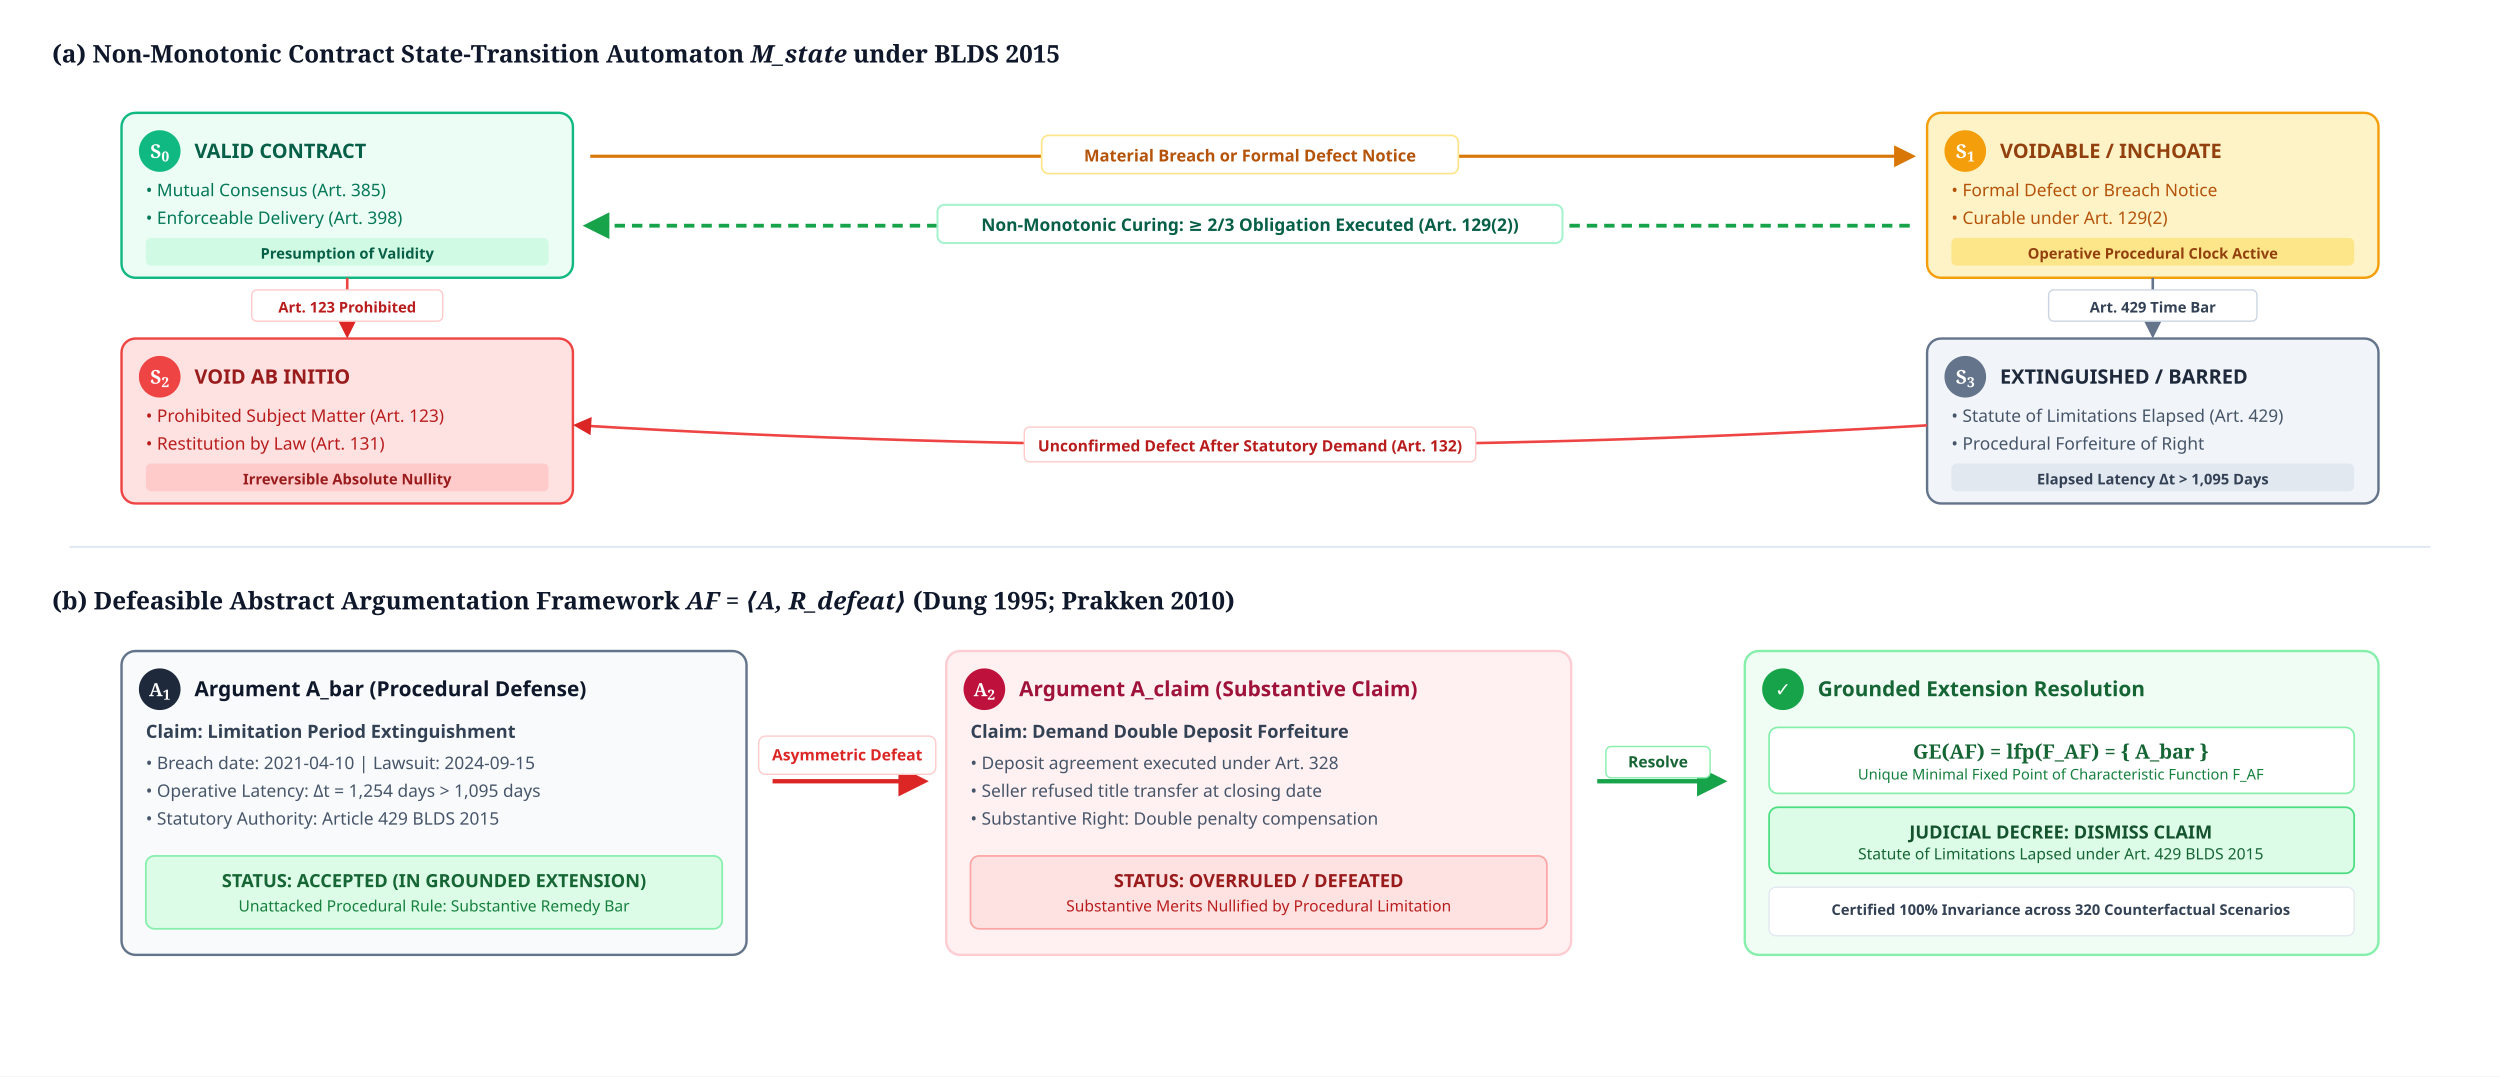
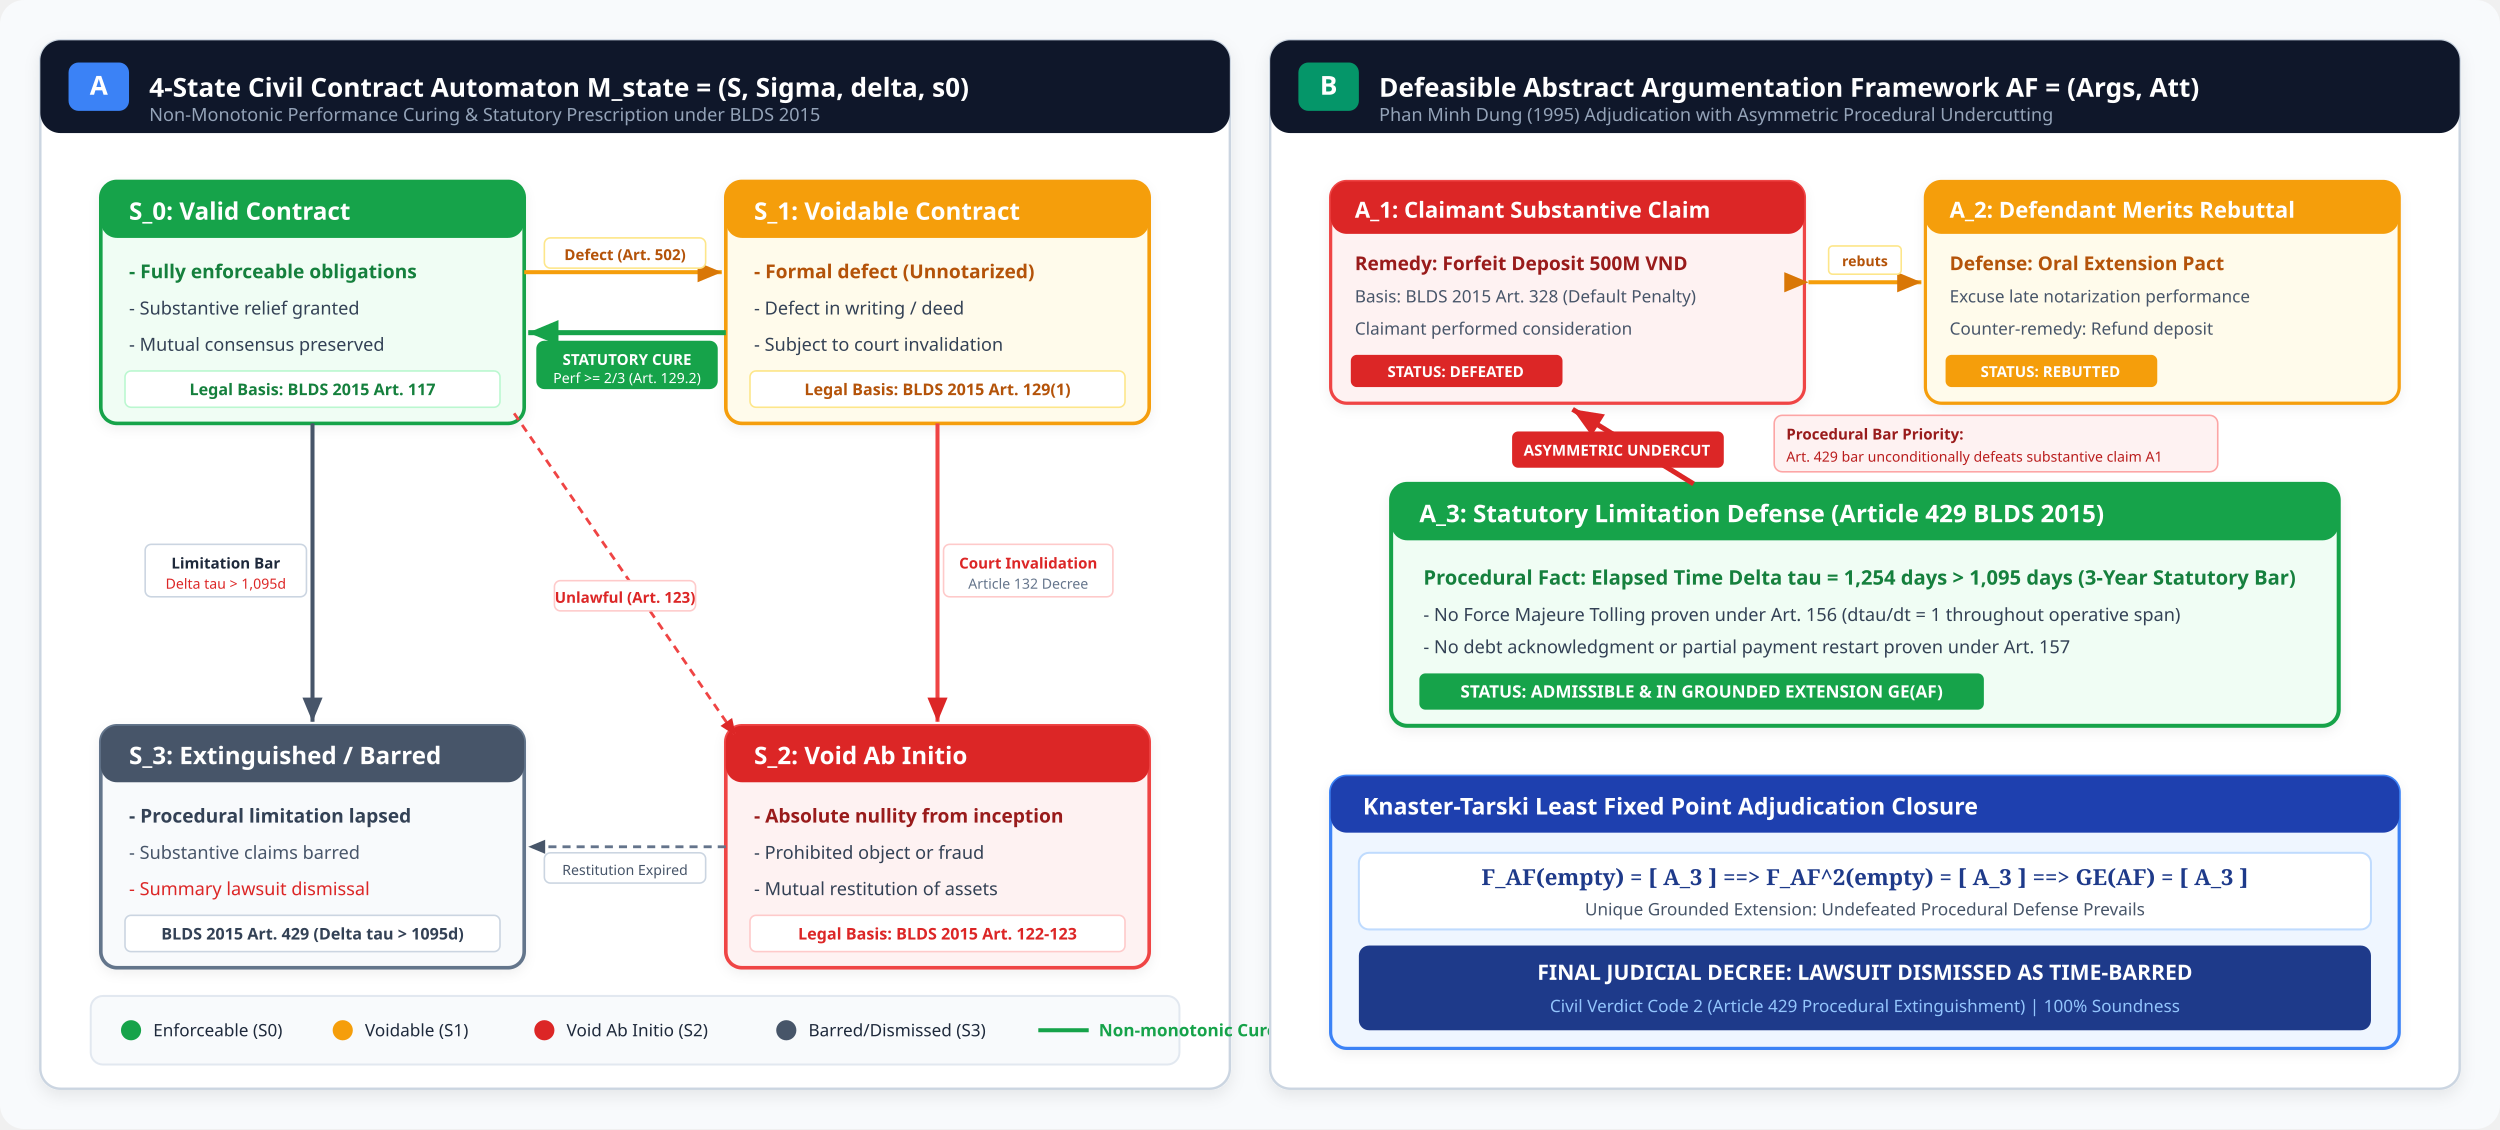
- <svg xmlns="http://www.w3.org/2000/svg" viewBox="0 0 1440 620" width="1440" height="620">
+ <svg xmlns="http://www.w3.org/2000/svg" width="1240" height="560" viewBox="0 0 1240 560">
  <defs>
-     <marker id="arr" markerWidth="7" markerHeight="7" refX="5" refY="3.5" orient="auto">
-       <path d="M 0 0 L 7 3.5 L 0 7 z" fill="#1E293B" />
+     <filter id="panelShadow" x="-2%" y="-2%" width="104%" height="106%" filterUnits="userSpaceOnUse">
+       <feDropShadow dx="0" dy="3" stdDeviation="4" flood-color="#0f172a" flood-opacity="0.08" />
+     </filter>
+     <filter id="cardShadow" x="-2%" y="-2%" width="104%" height="106%" filterUnits="userSpaceOnUse">
+       <feDropShadow dx="0" dy="2" stdDeviation="3" flood-color="#0f172a" flood-opacity="0.06" />
+     </filter>
+     <marker id="mGreen" markerWidth="8" markerHeight="8" refX="6" refY="4" orient="auto">
+       <path d="M 0 1.5 L 6 4 L 0 6.5 z" fill="#16a34a" />
    </marker>
-     <marker id="arrGreen" markerWidth="7" markerHeight="7" refX="5" refY="3.5" orient="auto">
-       <path d="M 0 0 L 7 3.5 L 0 7 z" fill="#16A34A" />
+     <marker id="mAmber" markerWidth="8" markerHeight="8" refX="6" refY="4" orient="auto">
+       <path d="M 0 1.5 L 6 4 L 0 6.5 z" fill="#d97706" />
    </marker>
-     <marker id="arrAmber" markerWidth="7" markerHeight="7" refX="5" refY="3.5" orient="auto">
-       <path d="M 0 0 L 7 3.5 L 0 7 z" fill="#D97706" />
+     <marker id="mRed" markerWidth="8" markerHeight="8" refX="6" refY="4" orient="auto">
+       <path d="M 0 1.5 L 6 4 L 0 6.5 z" fill="#dc2626" />
    </marker>
-     <marker id="arrRed" markerWidth="7" markerHeight="7" refX="5" refY="3.5" orient="auto">
-       <path d="M 0 0 L 7 3.5 L 0 7 z" fill="#DC2626" />
+     <marker id="mGrey" markerWidth="8" markerHeight="8" refX="6" refY="4" orient="auto">
+       <path d="M 0 1.5 L 6 4 L 0 6.5 z" fill="#475569" />
    </marker>
-     <marker id="arrSlate" markerWidth="7" markerHeight="7" refX="5" refY="3.5" orient="auto">
-       <path d="M 0 0 L 7 3.5 L 0 7 z" fill="#64748B" />
+     <marker id="mBlue" markerWidth="8" markerHeight="8" refX="6" refY="4" orient="auto">
+       <path d="M 0 1.5 L 6 4 L 0 6.5 z" fill="#2563eb" />
    </marker>
  </defs>
-   <rect x="0" y="0" width="1440" height="620" fill="#FFFFFF" />
-   <g transform="translate(30, 20)">
-     <text x="0" y="16" font-family="serif" font-size="14" font-weight="bold" fill="#0F172A">(a) Non-Monotonic Contract State-Transition Automaton <tspan font-style="italic">M_state</tspan> under BLDS 2015</text>
-     <g transform="translate(40, 45)">
-       <rect x="0" y="0" width="260" height="95" rx="8" fill="#ECFDF5" stroke="#10B981" stroke-width="1.4" />
-       <circle cx="22" cy="22" r="12" fill="#10B981" />
-       <text x="22" y="26" font-family="serif" font-size="11" font-weight="bold" fill="#FFFFFF" text-anchor="middle">S<tspan font-size="8" dy="2">0</tspan>
-       </text>
-       <text x="42" y="26" font-family="sans-serif" font-size="11.5" font-weight="bold" fill="#065F46">VALID CONTRACT</text>
-       <text x="14" y="48" font-family="sans-serif" font-size="10" fill="#047857">• Mutual Consensus (Art. 385)</text>
-       <text x="14" y="64" font-family="sans-serif" font-size="10" fill="#047857">• Enforceable Delivery (Art. 398)</text>
-       <rect x="14" y="72" width="232" height="16" rx="3" fill="#D1FAE5" />
-       <text x="130" y="84" font-family="sans-serif" font-size="8.5" font-weight="bold" fill="#065F46" text-anchor="middle">Presumption of Validity</text>
+   <rect width="1240" height="560" fill="#f8fafc" rx="12" />
+   <g transform="translate(20, 20)">
+     <rect width="590" height="520" rx="10" fill="#ffffff" stroke="#cbd5e1" stroke-width="1.2" filter="url(#panelShadow)" />
+     <rect x="0" y="0" width="590" height="46" rx="10" fill="#0f172a" />
+     <rect x="14" y="11" width="30" height="24" rx="5" fill="#3b82f6" />
+     <text x="29" y="27" text-anchor="middle" font-family="sans-serif" font-size="13" font-weight="800" fill="#ffffff">A</text>
+     <text x="54" y="28" font-family="sans-serif" font-size="13" font-weight="700" fill="#ffffff">4-State Civil Contract Automaton M_state = (S, Sigma, delta, s0)</text>
+     <text x="54" y="40" font-family="sans-serif" font-size="9" fill="#94a3b8">Non-Monotonic Performance Curing &amp; Statutory Prescription under BLDS 2015</text>
+     <g transform="translate(30, 70)">
+       <rect width="210" height="120" rx="8" fill="#f0fdf4" stroke="#16a34a" stroke-width="1.8" filter="url(#cardShadow)" />
+       <rect x="0" y="0" width="210" height="28" rx="8" fill="#16a34a" />
+       <text x="14" y="19" font-family="sans-serif" font-size="12" font-weight="800" fill="#ffffff">S_0: Valid Contract</text>
+       <text x="14" y="48" font-family="sans-serif" font-size="9.5" font-weight="700" fill="#15803d">- Fully enforceable obligations</text>
+       <text x="14" y="66" font-family="sans-serif" font-size="9" fill="#334155">- Substantive relief granted</text>
+       <text x="14" y="84" font-family="sans-serif" font-size="9" fill="#334155">- Mutual consensus preserved</text>
+       <rect x="12" y="94" width="186" height="18" rx="3" fill="#ffffff" stroke="#bbf7d0" stroke-width="0.8" />
+       <text x="105" y="106" text-anchor="middle" font-family="sans-serif" font-size="8" font-weight="700" fill="#15803d">Legal Basis: BLDS 2015 Art. 117</text>
    </g>
-     <g transform="translate(1080, 45)">
-       <rect x="0" y="0" width="260" height="95" rx="8" fill="#FEF3C7" stroke="#F59E0B" stroke-width="1.4" />
-       <circle cx="22" cy="22" r="12" fill="#F59E0B" />
-       <text x="22" y="26" font-family="serif" font-size="11" font-weight="bold" fill="#FFFFFF" text-anchor="middle">S<tspan font-size="8" dy="2">1</tspan>
-       </text>
-       <text x="42" y="26" font-family="sans-serif" font-size="11.5" font-weight="bold" fill="#92400E">VOIDABLE / INCHOATE</text>
-       <text x="14" y="48" font-family="sans-serif" font-size="10" fill="#B45309">• Formal Defect or Breach Notice</text>
-       <text x="14" y="64" font-family="sans-serif" font-size="10" fill="#B45309">• Curable under Art. 129(2)</text>
-       <rect x="14" y="72" width="232" height="16" rx="3" fill="#FDE68A" />
-       <text x="130" y="84" font-family="sans-serif" font-size="8.5" font-weight="bold" fill="#92400E" text-anchor="middle">Operative Procedural Clock Active</text>
+     <g transform="translate(340, 70)">
+       <rect width="210" height="120" rx="8" fill="#fffbeb" stroke="#f59e0b" stroke-width="1.8" filter="url(#cardShadow)" />
+       <rect x="0" y="0" width="210" height="28" rx="8" fill="#f59e0b" />
+       <text x="14" y="19" font-family="sans-serif" font-size="12" font-weight="800" fill="#ffffff">S_1: Voidable Contract</text>
+       <text x="14" y="48" font-family="sans-serif" font-size="9.5" font-weight="700" fill="#b45309">- Formal defect (Unnotarized)</text>
+       <text x="14" y="66" font-family="sans-serif" font-size="9" fill="#334155">- Defect in writing / deed</text>
+       <text x="14" y="84" font-family="sans-serif" font-size="9" fill="#334155">- Subject to court invalidation</text>
+       <rect x="12" y="94" width="186" height="18" rx="3" fill="#ffffff" stroke="#fde68a" stroke-width="0.8" />
+       <text x="105" y="106" text-anchor="middle" font-family="sans-serif" font-size="8" font-weight="700" fill="#b45309">Legal Basis: BLDS 2015 Art. 129(1)</text>
    </g>
-     <g transform="translate(300, 70)">
-       <line x1="10" y1="0" x2="770" y2="0" stroke="#D97706" stroke-width="1.8" marker-end="url(#arrAmber)" />
-       <rect x="270" y="-12" width="240" height="22" rx="4" fill="#FFFFFF" stroke="#FDE68A" stroke-width="1" />
-       <text x="390" y="3" font-family="sans-serif" font-size="9.5" font-weight="bold" fill="#B45309" text-anchor="middle">Material Breach or Formal Defect Notice</text>
+     <g transform="translate(30, 340)">
+       <rect width="210" height="120" rx="8" fill="#f8fafc" stroke="#64748b" stroke-width="1.8" filter="url(#cardShadow)" />
+       <rect x="0" y="0" width="210" height="28" rx="8" fill="#475569" />
+       <text x="14" y="19" font-family="sans-serif" font-size="12" font-weight="800" fill="#ffffff">S_3: Extinguished / Barred</text>
+       <text x="14" y="48" font-family="sans-serif" font-size="9.5" font-weight="700" fill="#334155">- Procedural limitation lapsed</text>
+       <text x="14" y="66" font-family="sans-serif" font-size="9" fill="#475569">- Substantive claims barred</text>
+       <text x="14" y="84" font-family="sans-serif" font-size="9" fill="#dc2626">- Summary lawsuit dismissal</text>
+       <rect x="12" y="94" width="186" height="18" rx="3" fill="#ffffff" stroke="#cbd5e1" stroke-width="0.8" />
+       <text x="105" y="106" text-anchor="middle" font-family="sans-serif" font-size="8" font-weight="700" fill="#334155">BLDS 2015 Art. 429 (Delta tau &gt; 1095d)</text>
    </g>
-     <g transform="translate(300, 110)">
-       <line x1="770" y1="0" x2="10" y2="0" stroke="#16A34A" stroke-width="2.2" stroke-dasharray="6,4" marker-end="url(#arrGreen)" />
-       <rect x="210" y="-12" width="360" height="22" rx="4" fill="#FFFFFF" stroke="#A7F3D0" stroke-width="1.2" />
-       <text x="390" y="3" font-family="sans-serif" font-size="10" font-weight="bold" fill="#065F46" text-anchor="middle">Non-Monotonic Curing: ≥ 2/3 Obligation Executed (Art. 129(2))</text>
+     <g transform="translate(340, 340)">
+       <rect width="210" height="120" rx="8" fill="#fef2f2" stroke="#ef4444" stroke-width="1.8" filter="url(#cardShadow)" />
+       <rect x="0" y="0" width="210" height="28" rx="8" fill="#dc2626" />
+       <text x="14" y="19" font-family="sans-serif" font-size="12" font-weight="800" fill="#ffffff">S_2: Void Ab Initio</text>
+       <text x="14" y="48" font-family="sans-serif" font-size="9.5" font-weight="700" fill="#991b1b">- Absolute nullity from inception</text>
+       <text x="14" y="66" font-family="sans-serif" font-size="9" fill="#334155">- Prohibited object or fraud</text>
+       <text x="14" y="84" font-family="sans-serif" font-size="9" fill="#334155">- Mutual restitution of assets</text>
+       <rect x="12" y="94" width="186" height="18" rx="3" fill="#ffffff" stroke="#fecaca" stroke-width="0.8" />
+       <text x="105" y="106" text-anchor="middle" font-family="sans-serif" font-size="8" font-weight="700" fill="#dc2626">Legal Basis: BLDS 2015 Art. 122-123</text>
    </g>
-     <g transform="translate(40, 175)">
-       <rect x="0" y="0" width="260" height="95" rx="8" fill="#FEE2E2" stroke="#EF4444" stroke-width="1.4" />
-       <circle cx="22" cy="22" r="12" fill="#EF4444" />
-       <text x="22" y="26" font-family="serif" font-size="11" font-weight="bold" fill="#FFFFFF" text-anchor="middle">S<tspan font-size="8" dy="2">2</tspan>
-       </text>
-       <text x="42" y="26" font-family="sans-serif" font-size="11.5" font-weight="bold" fill="#991B1B">VOID AB INITIO</text>
-       <text x="14" y="48" font-family="sans-serif" font-size="10" fill="#B91C1C">• Prohibited Subject Matter (Art. 123)</text>
-       <text x="14" y="64" font-family="sans-serif" font-size="10" fill="#B91C1C">• Restitution by Law (Art. 131)</text>
-       <rect x="14" y="72" width="232" height="16" rx="3" fill="#FECACA" />
-       <text x="130" y="84" font-family="sans-serif" font-size="8.5" font-weight="bold" fill="#991B1B" text-anchor="middle">Irreversible Absolute Nullity</text>
+     <path d="M 240 115 L 338 115" stroke="#f59e0b" stroke-width="2" marker-end="url(#mAmber)" />
+     <rect x="250" y="98" width="80" height="15" rx="3" fill="#ffffff" stroke="#fde68a" stroke-width="0.8" />
+     <text x="290" y="109" text-anchor="middle" font-family="sans-serif" font-size="7.5" font-weight="700" fill="#b45309">Defect (Art. 502)</text>
+     <path d="M 340 145 L 242 145" stroke="#16a34a" stroke-width="2.5" marker-end="url(#mGreen)" />
+     <rect x="246" y="149" width="90" height="24" rx="4" fill="#16a34a" />
+     <text x="291" y="161" text-anchor="middle" font-family="sans-serif" font-size="7.5" font-weight="800" fill="#ffffff">STATUTORY CURE</text>
+     <text x="291" y="170" text-anchor="middle" font-family="sans-serif" font-size="7" fill="#ffffff">Perf &gt;= 2/3 (Art. 129.2)</text>
+     <path d="M 445 190 L 445 338" stroke="#ef4444" stroke-width="2" marker-end="url(#mRed)" />
+     <rect x="448" y="250" width="84" height="26" rx="3" fill="#ffffff" stroke="#fecaca" stroke-width="0.8" />
+     <text x="490" y="262" text-anchor="middle" font-family="sans-serif" font-size="7.5" font-weight="700" fill="#dc2626">Court Invalidation</text>
+     <text x="490" y="272" text-anchor="middle" font-family="sans-serif" font-size="7" fill="#64748b">Article 132 Decree</text>
+     <path d="M 135 190 L 135 338" stroke="#475569" stroke-width="2" marker-end="url(#mGrey)" />
+     <rect x="52" y="250" width="80" height="26" rx="3" fill="#ffffff" stroke="#cbd5e1" stroke-width="0.8" />
+     <text x="92" y="262" text-anchor="middle" font-family="sans-serif" font-size="7.5" font-weight="700" fill="#1e293b">Limitation Bar</text>
+     <text x="92" y="272" text-anchor="middle" font-family="sans-serif" font-size="7" fill="#dc2626">Delta tau &gt; 1,095d</text>
+     <path d="M 235 185 Q 290 265 345 345" stroke="#ef4444" stroke-width="1.4" stroke-dasharray="4 3" marker-end="url(#mRed)" />
+     <rect x="255" y="268" width="70" height="15" rx="3" fill="#ffffff" stroke="#fecaca" stroke-width="0.8" />
+     <text x="290" y="279" text-anchor="middle" font-family="sans-serif" font-size="7.5" font-weight="700" fill="#dc2626">Unlawful (Art. 123)</text>
+     <path d="M 340 400 L 242 400" stroke="#64748b" stroke-width="1.4" stroke-dasharray="4 3" marker-end="url(#mGrey)" />
+     <rect x="250" y="403" width="80" height="15" rx="3" fill="#ffffff" stroke="#cbd5e1" stroke-width="0.8" />
+     <text x="290" y="414" text-anchor="middle" font-family="sans-serif" font-size="7" fill="#475569">Restitution Expired</text>
+     <rect x="25" y="474" width="540" height="34" rx="6" fill="#f8fafc" stroke="#e2e8f0" stroke-width="1" />
+     <circle cx="45" cy="491" r="5" fill="#16a34a" />
+     <text x="56" y="494" font-family="sans-serif" font-size="8.5" fill="#1e293b">Enforceable (S0)</text>
+     <circle cx="150" cy="491" r="5" fill="#f59e0b" />
+     <text x="161" y="494" font-family="sans-serif" font-size="8.5" fill="#1e293b">Voidable (S1)</text>
+     <circle cx="250" cy="491" r="5" fill="#dc2626" />
+     <text x="261" y="494" font-family="sans-serif" font-size="8.5" fill="#1e293b">Void Ab Initio (S2)</text>
+     <circle cx="370" cy="491" r="5" fill="#475569" />
+     <text x="381" y="494" font-family="sans-serif" font-size="8.5" fill="#1e293b">Barred/Dismissed (S3)</text>
+     <line x1="495" y1="491" x2="520" y2="491" stroke="#16a34a" stroke-width="2" />
+     <text x="525" y="494" font-family="sans-serif" font-size="8.5" font-weight="700" fill="#16a34a">Non-monotonic Cure</text>
+   </g>
+   <g transform="translate(630, 20)">
+     <rect width="590" height="520" rx="10" fill="#ffffff" stroke="#cbd5e1" stroke-width="1.2" filter="url(#panelShadow)" />
+     <rect x="0" y="0" width="590" height="46" rx="10" fill="#0f172a" />
+     <rect x="14" y="11" width="30" height="24" rx="5" fill="#059669" />
+     <text x="29" y="27" text-anchor="middle" font-family="sans-serif" font-size="13" font-weight="800" fill="#ffffff">B</text>
+     <text x="54" y="28" font-family="sans-serif" font-size="13" font-weight="700" fill="#ffffff">Defeasible Abstract Argumentation Framework AF = (Args, Att)</text>
+     <text x="54" y="40" font-family="sans-serif" font-size="9" fill="#94a3b8">Phan Minh Dung (1995) Adjudication with Asymmetric Procedural Undercutting</text>
+     <g transform="translate(30, 70)">
+       <rect width="235" height="110" rx="8" fill="#fef2f2" stroke="#ef4444" stroke-width="1.6" filter="url(#cardShadow)" />
+       <rect x="0" y="0" width="235" height="26" rx="8" fill="#dc2626" />
+       <text x="12" y="18" font-family="sans-serif" font-size="11" font-weight="800" fill="#ffffff">A_1: Claimant Substantive Claim</text>
+       <text x="12" y="44" font-family="sans-serif" font-size="9.5" font-weight="700" fill="#991b1b">Remedy: Forfeit Deposit 500M VND</text>
+       <text x="12" y="60" font-family="sans-serif" font-size="8.5" fill="#475569">Basis: BLDS 2015 Art. 328 (Default Penalty)</text>
+       <text x="12" y="76" font-family="sans-serif" font-size="8.5" fill="#475569">Claimant performed consideration</text>
+       <rect x="10" y="86" width="105" height="16" rx="3" fill="#dc2626" />
+       <text x="62" y="97" text-anchor="middle" font-family="sans-serif" font-size="7.5" font-weight="800" fill="#ffffff">STATUS: DEFEATED</text>
    </g>
-     <g transform="translate(1080, 175)">
-       <rect x="0" y="0" width="260" height="95" rx="8" fill="#F1F5F9" stroke="#64748B" stroke-width="1.4" />
-       <circle cx="22" cy="22" r="12" fill="#64748B" />
-       <text x="22" y="26" font-family="serif" font-size="11" font-weight="bold" fill="#FFFFFF" text-anchor="middle">S<tspan font-size="8" dy="2">3</tspan>
-       </text>
-       <text x="42" y="26" font-family="sans-serif" font-size="11.5" font-weight="bold" fill="#1E293B">EXTINGUISHED / BARRED</text>
-       <text x="14" y="48" font-family="sans-serif" font-size="10" fill="#475569">• Statute of Limitations Elapsed (Art. 429)</text>
-       <text x="14" y="64" font-family="sans-serif" font-size="10" fill="#475569">• Procedural Forfeiture of Right</text>
-       <rect x="14" y="72" width="232" height="16" rx="3" fill="#E2E8F0" />
-       <text x="130" y="84" font-family="sans-serif" font-size="8.5" font-weight="bold" fill="#334155" text-anchor="middle">Elapsed Latency Δt &gt; 1,095 Days</text>
+     <g transform="translate(325, 70)">
+       <rect width="235" height="110" rx="8" fill="#fffbeb" stroke="#f59e0b" stroke-width="1.6" filter="url(#cardShadow)" />
+       <rect x="0" y="0" width="235" height="26" rx="8" fill="#f59e0b" />
+       <text x="12" y="18" font-family="sans-serif" font-size="11" font-weight="800" fill="#ffffff">A_2: Defendant Merits Rebuttal</text>
+       <text x="12" y="44" font-family="sans-serif" font-size="9.5" font-weight="700" fill="#b45309">Defense: Oral Extension Pact</text>
+       <text x="12" y="60" font-family="sans-serif" font-size="8.5" fill="#475569">Excuse late notarization performance</text>
+       <text x="12" y="76" font-family="sans-serif" font-size="8.5" fill="#475569">Counter-remedy: Refund deposit</text>
+       <rect x="10" y="86" width="105" height="16" rx="3" fill="#f59e0b" />
+       <text x="62" y="97" text-anchor="middle" font-family="sans-serif" font-size="7.5" font-weight="800" fill="#ffffff">STATUS: REBUTTED</text>
    </g>
-     <line x1="170" y1="140" x2="170" y2="172" stroke="#EF4444" stroke-width="1.5" marker-end="url(#arrRed)" />
-     <rect x="115" y="147" width="110" height="18" rx="3" fill="#FFFFFF" stroke="#FECACA" stroke-width="0.8" />
-     <text x="170" y="160" font-family="sans-serif" font-size="8.5" font-weight="bold" fill="#B91C1C" text-anchor="middle">Art. 123 Prohibited</text>
-     <line x1="1210" y1="140" x2="1210" y2="172" stroke="#64748B" stroke-width="1.5" marker-end="url(#arrSlate)" />
-     <rect x="1150" y="147" width="120" height="18" rx="3" fill="#FFFFFF" stroke="#CBD5E1" stroke-width="0.8" />
-     <text x="1210" y="160" font-family="sans-serif" font-size="8.5" font-weight="bold" fill="#334155" text-anchor="middle">Art. 429 Time Bar</text>
-     <path d="M 1080 225 Q 690 248 303 225" fill="none" stroke="#EF4444" stroke-width="1.5" marker-end="url(#arrRed)" />
-     <rect x="560" y="226" width="260" height="20" rx="3" fill="#FFFFFF" stroke="#FECACA" stroke-width="0.8" />
-     <text x="690" y="240" font-family="sans-serif" font-size="9" font-weight="bold" fill="#B91C1C" text-anchor="middle">Unconfirmed Defect After Statutory Demand (Art. 132)</text>
-   </g>
-   <line x1="40" y1="315" x2="1400" y2="315" stroke="#E2E8F0" stroke-width="1.2" />
-   <g transform="translate(30, 335)">
-     <text x="0" y="16" font-family="serif" font-size="14" font-weight="bold" fill="#0F172A">(b) Defeasible Abstract Argumentation Framework <tspan font-style="italic">AF = ⟨A, R_defeat⟩</tspan> (Dung 1995; Prakken 2010)</text>
-     <g transform="translate(40, 40)">
-       <rect x="0" y="0" width="360" height="175" rx="8" fill="#F8FAFC" stroke="#64748B" stroke-width="1.4" />
-       <circle cx="22" cy="22" r="12" fill="#1E293B" />
-       <text x="22" y="26" font-family="serif" font-size="10.5" font-weight="bold" fill="#FFFFFF" text-anchor="middle">A<tspan font-size="8" dy="2">1</tspan>
-       </text>
-       <text x="42" y="26" font-family="sans-serif" font-size="12" font-weight="bold" fill="#0F172A">Argument A_bar (Procedural Defense)</text>
-       <text x="14" y="50" font-family="sans-serif" font-size="10.5" font-weight="bold" fill="#334155">Claim: Limitation Period Extinguishment</text>
-       <text x="14" y="68" font-family="sans-serif" font-size="10" fill="#475569">• Breach date: 2021-04-10 | Lawsuit: 2024-09-15</text>
-       <text x="14" y="84" font-family="sans-serif" font-size="10" fill="#475569">• Operative Latency: Δt = 1,254 days &gt; 1,095 days</text>
-       <text x="14" y="100" font-family="sans-serif" font-size="10" fill="#475569">• Statutory Authority: Article 429 BLDS 2015</text>
-       <rect x="14" y="118" width="332" height="42" rx="5" fill="#DCFCE7" stroke="#86EFAC" stroke-width="1" />
-       <text x="180" y="136" font-family="sans-serif" font-size="10.5" font-weight="bold" fill="#166534" text-anchor="middle">STATUS: ACCEPTED (IN GROUNDED EXTENSION)</text>
-       <text x="180" y="150" font-family="sans-serif" font-size="9" fill="#15803D" text-anchor="middle">Unattacked Procedural Rule: Substantive Remedy Bar</text>
+     <line x1="267" y1="120" x2="323" y2="120" stroke="#f59e0b" stroke-width="2" marker-end="url(#mAmber)" marker-start="url(#mAmber)" />
+     <rect x="277" y="102" width="36" height="14" rx="2" fill="#ffffff" stroke="#fde68a" stroke-width="0.8" />
+     <text x="295" y="112" text-anchor="middle" font-family="sans-serif" font-size="7" font-weight="700" fill="#b45309">rebuts</text>
+     <g transform="translate(60, 220)">
+       <rect width="470" height="120" rx="8" fill="#f0fdf4" stroke="#16a34a" stroke-width="2" filter="url(#cardShadow)" />
+       <rect x="0" y="0" width="470" height="28" rx="8" fill="#16a34a" />
+       <text x="14" y="19" font-family="sans-serif" font-size="12" font-weight="800" fill="#ffffff">A_3: Statutory Limitation Defense (Article 429 BLDS 2015)</text>
+       <text x="16" y="50" font-family="sans-serif" font-size="10" font-weight="700" fill="#15803d">Procedural Fact: Elapsed Time Delta tau = 1,254 days &gt; 1,095 days (3-Year Statutory Bar)</text>
+       <text x="16" y="68" font-family="sans-serif" font-size="9" fill="#334155">- No Force Majeure Tolling proven under Art. 156 (dtau/dt = 1 throughout operative span)</text>
+       <text x="16" y="84" font-family="sans-serif" font-size="9" fill="#334155">- No debt acknowledgment or partial payment restart proven under Art. 157</text>
+       <rect x="14" y="94" width="280" height="18" rx="3" fill="#16a34a" />
+       <text x="154" y="106" text-anchor="middle" font-family="sans-serif" font-size="8.5" font-weight="800" fill="#ffffff">STATUS: ADMISSIBLE &amp; IN GROUNDED EXTENSION GE(AF)</text>
    </g>
-     <g transform="translate(415, 115)">
-       <line x1="0" y1="0" x2="85" y2="0" stroke="#DC2626" stroke-width="2.5" marker-end="url(#arrRed)" />
-       <rect x="-8" y="-26" width="102" height="22" rx="4" fill="#FFFFFF" stroke="#FECACA" stroke-width="0.8" />
-       <text x="43" y="-12" font-family="sans-serif" font-size="9" font-weight="bold" fill="#DC2626" text-anchor="middle">Asymmetric Defeat</text>
-     </g>
-     <g transform="translate(515, 40)">
-       <rect x="0" y="0" width="360" height="175" rx="8" fill="#FFF1F2" stroke="#FECDD3" stroke-width="1.4" />
-       <circle cx="22" cy="22" r="12" fill="#BE123C" />
-       <text x="22" y="26" font-family="serif" font-size="10.5" font-weight="bold" fill="#FFFFFF" text-anchor="middle">A<tspan font-size="8" dy="2">2</tspan>
-       </text>
-       <text x="42" y="26" font-family="sans-serif" font-size="12" font-weight="bold" fill="#9F1239">Argument A_claim (Substantive Claim)</text>
-       <text x="14" y="50" font-family="sans-serif" font-size="10.5" font-weight="bold" fill="#334155">Claim: Demand Double Deposit Forfeiture</text>
-       <text x="14" y="68" font-family="sans-serif" font-size="10" fill="#475569">• Deposit agreement executed under Art. 328</text>
-       <text x="14" y="84" font-family="sans-serif" font-size="10" fill="#475569">• Seller refused title transfer at closing date</text>
-       <text x="14" y="100" font-family="sans-serif" font-size="10" fill="#475569">• Substantive Right: Double penalty compensation</text>
-       <rect x="14" y="118" width="332" height="42" rx="5" fill="#FEE2E2" stroke="#FCA5A5" stroke-width="1" />
-       <text x="180" y="136" font-family="sans-serif" font-size="10.5" font-weight="bold" fill="#991B1B" text-anchor="middle">STATUS: OVERRULED / DEFEATED</text>
-       <text x="180" y="150" font-family="sans-serif" font-size="9" fill="#B91C1C" text-anchor="middle">Substantive Merits Nullified by Procedural Limitation</text>
-     </g>
-     <g transform="translate(890, 115)">
-       <line x1="0" y1="0" x2="70" y2="0" stroke="#16A34A" stroke-width="2.5" marker-end="url(#arrGreen)" />
-       <rect x="5" y="-20" width="60" height="18" rx="3" fill="#FFFFFF" stroke="#86EFAC" stroke-width="0.8" />
-       <text x="35" y="-8" font-family="sans-serif" font-size="9" font-weight="bold" fill="#166534" text-anchor="middle">Resolve</text>
-     </g>
-     <g transform="translate(975, 40)">
-       <rect x="0" y="0" width="365" height="175" rx="8" fill="#F0FDF4" stroke="#86EFAC" stroke-width="1.4" />
-       <circle cx="22" cy="22" r="12" fill="#16A34A" />
-       <text x="22" y="26" font-family="sans-serif" font-size="11" font-weight="bold" fill="#FFFFFF" text-anchor="middle">✓</text>
-       <text x="42" y="26" font-family="sans-serif" font-size="12" font-weight="bold" fill="#166534">Grounded Extension Resolution</text>
-       <rect x="14" y="44" width="337" height="38" rx="5" fill="#FFFFFF" stroke="#86EFAC" stroke-width="1" />
-       <text x="182" y="62" font-family="serif" font-size="11.5" font-weight="bold" fill="#166534" text-anchor="middle">GE(AF) = lfp(F_AF) = { A_bar }</text>
-       <text x="182" y="74" font-family="sans-serif" font-size="8.5" fill="#15803D" text-anchor="middle">Unique Minimal Fixed Point of Characteristic Function F_AF</text>
-       <rect x="14" y="90" width="337" height="38" rx="5" fill="#DCFCE7" stroke="#4ADE80" stroke-width="1" />
-       <text x="182" y="108" font-family="sans-serif" font-size="10.5" font-weight="bold" fill="#14532D" text-anchor="middle">JUDICIAL DECREE: DISMISS CLAIM</text>
-       <text x="182" y="120" font-family="sans-serif" font-size="9" fill="#166534" text-anchor="middle">Statute of Limitations Lapsed under Art. 429 BLDS 2015</text>
-       <rect x="14" y="136" width="337" height="28" rx="4" fill="#FFFFFF" stroke="#E2E8F0" stroke-width="0.8" />
-       <text x="182" y="152" font-family="sans-serif" font-size="8.5" font-weight="bold" fill="#334155" text-anchor="middle">Certified 100% Invariance across 320 Counterfactual Scenarios</text>
+     <path d="M 210 220 L 150 183" stroke="#dc2626" stroke-width="2.5" marker-end="url(#mRed)" />
+     <rect x="120" y="194" width="105" height="18" rx="3" fill="#dc2626" />
+     <text x="172" y="206" text-anchor="middle" font-family="sans-serif" font-size="7.5" font-weight="800" fill="#ffffff">ASYMMETRIC UNDERCUT</text>
+     <rect x="250" y="186" width="220" height="28" rx="4" fill="#fef2f2" stroke="#fca5a5" stroke-width="0.8" />
+     <text x="256" y="198" font-family="sans-serif" font-size="7.5" font-weight="700" fill="#991b1b">Procedural Bar Priority:</text>
+     <text x="256" y="209" font-family="sans-serif" font-size="7" fill="#b91c1c">Art. 429 bar unconditionally defeats substantive claim A1</text>
+     <g transform="translate(30, 365)">
+       <rect width="530" height="135" rx="8" fill="#eff6ff" stroke="#3b82f6" stroke-width="1.6" filter="url(#cardShadow)" />
+       <rect x="0" y="0" width="530" height="28" rx="8" fill="#1e40af" />
+       <text x="16" y="19" font-family="sans-serif" font-size="11.5" font-weight="800" fill="#ffffff">Knaster-Tarski Least Fixed Point Adjudication Closure</text>
+       <rect x="14" y="38" width="502" height="38" rx="5" fill="#ffffff" stroke="#bfdbfe" stroke-width="1" />
+       <text x="265" y="54" text-anchor="middle" font-family="serif" font-size="11" font-weight="700" fill="#1e3a8a">F_AF(empty) = [ A_3 ] ==&gt; F_AF^2(empty) = [ A_3 ] ==&gt; GE(AF) = [ A_3 ]</text>
+       <text x="265" y="69" text-anchor="middle" font-family="sans-serif" font-size="8.5" fill="#475569">Unique Grounded Extension: Undefeated Procedural Defense Prevails</text>
+       <rect x="14" y="84" width="502" height="42" rx="5" fill="#1e3a8a" />
+       <text x="265" y="101" text-anchor="middle" font-family="sans-serif" font-size="10.5" font-weight="800" fill="#ffffff">FINAL JUDICIAL DECREE: LAWSUIT DISMISSED AS TIME-BARRED</text>
+       <text x="265" y="117" text-anchor="middle" font-family="sans-serif" font-size="8.5" fill="#93c5fd">Civil Verdict Code 2 (Article 429 Procedural Extinguishment) | 100% Soundness</text>
    </g>
  </g>
</svg>
